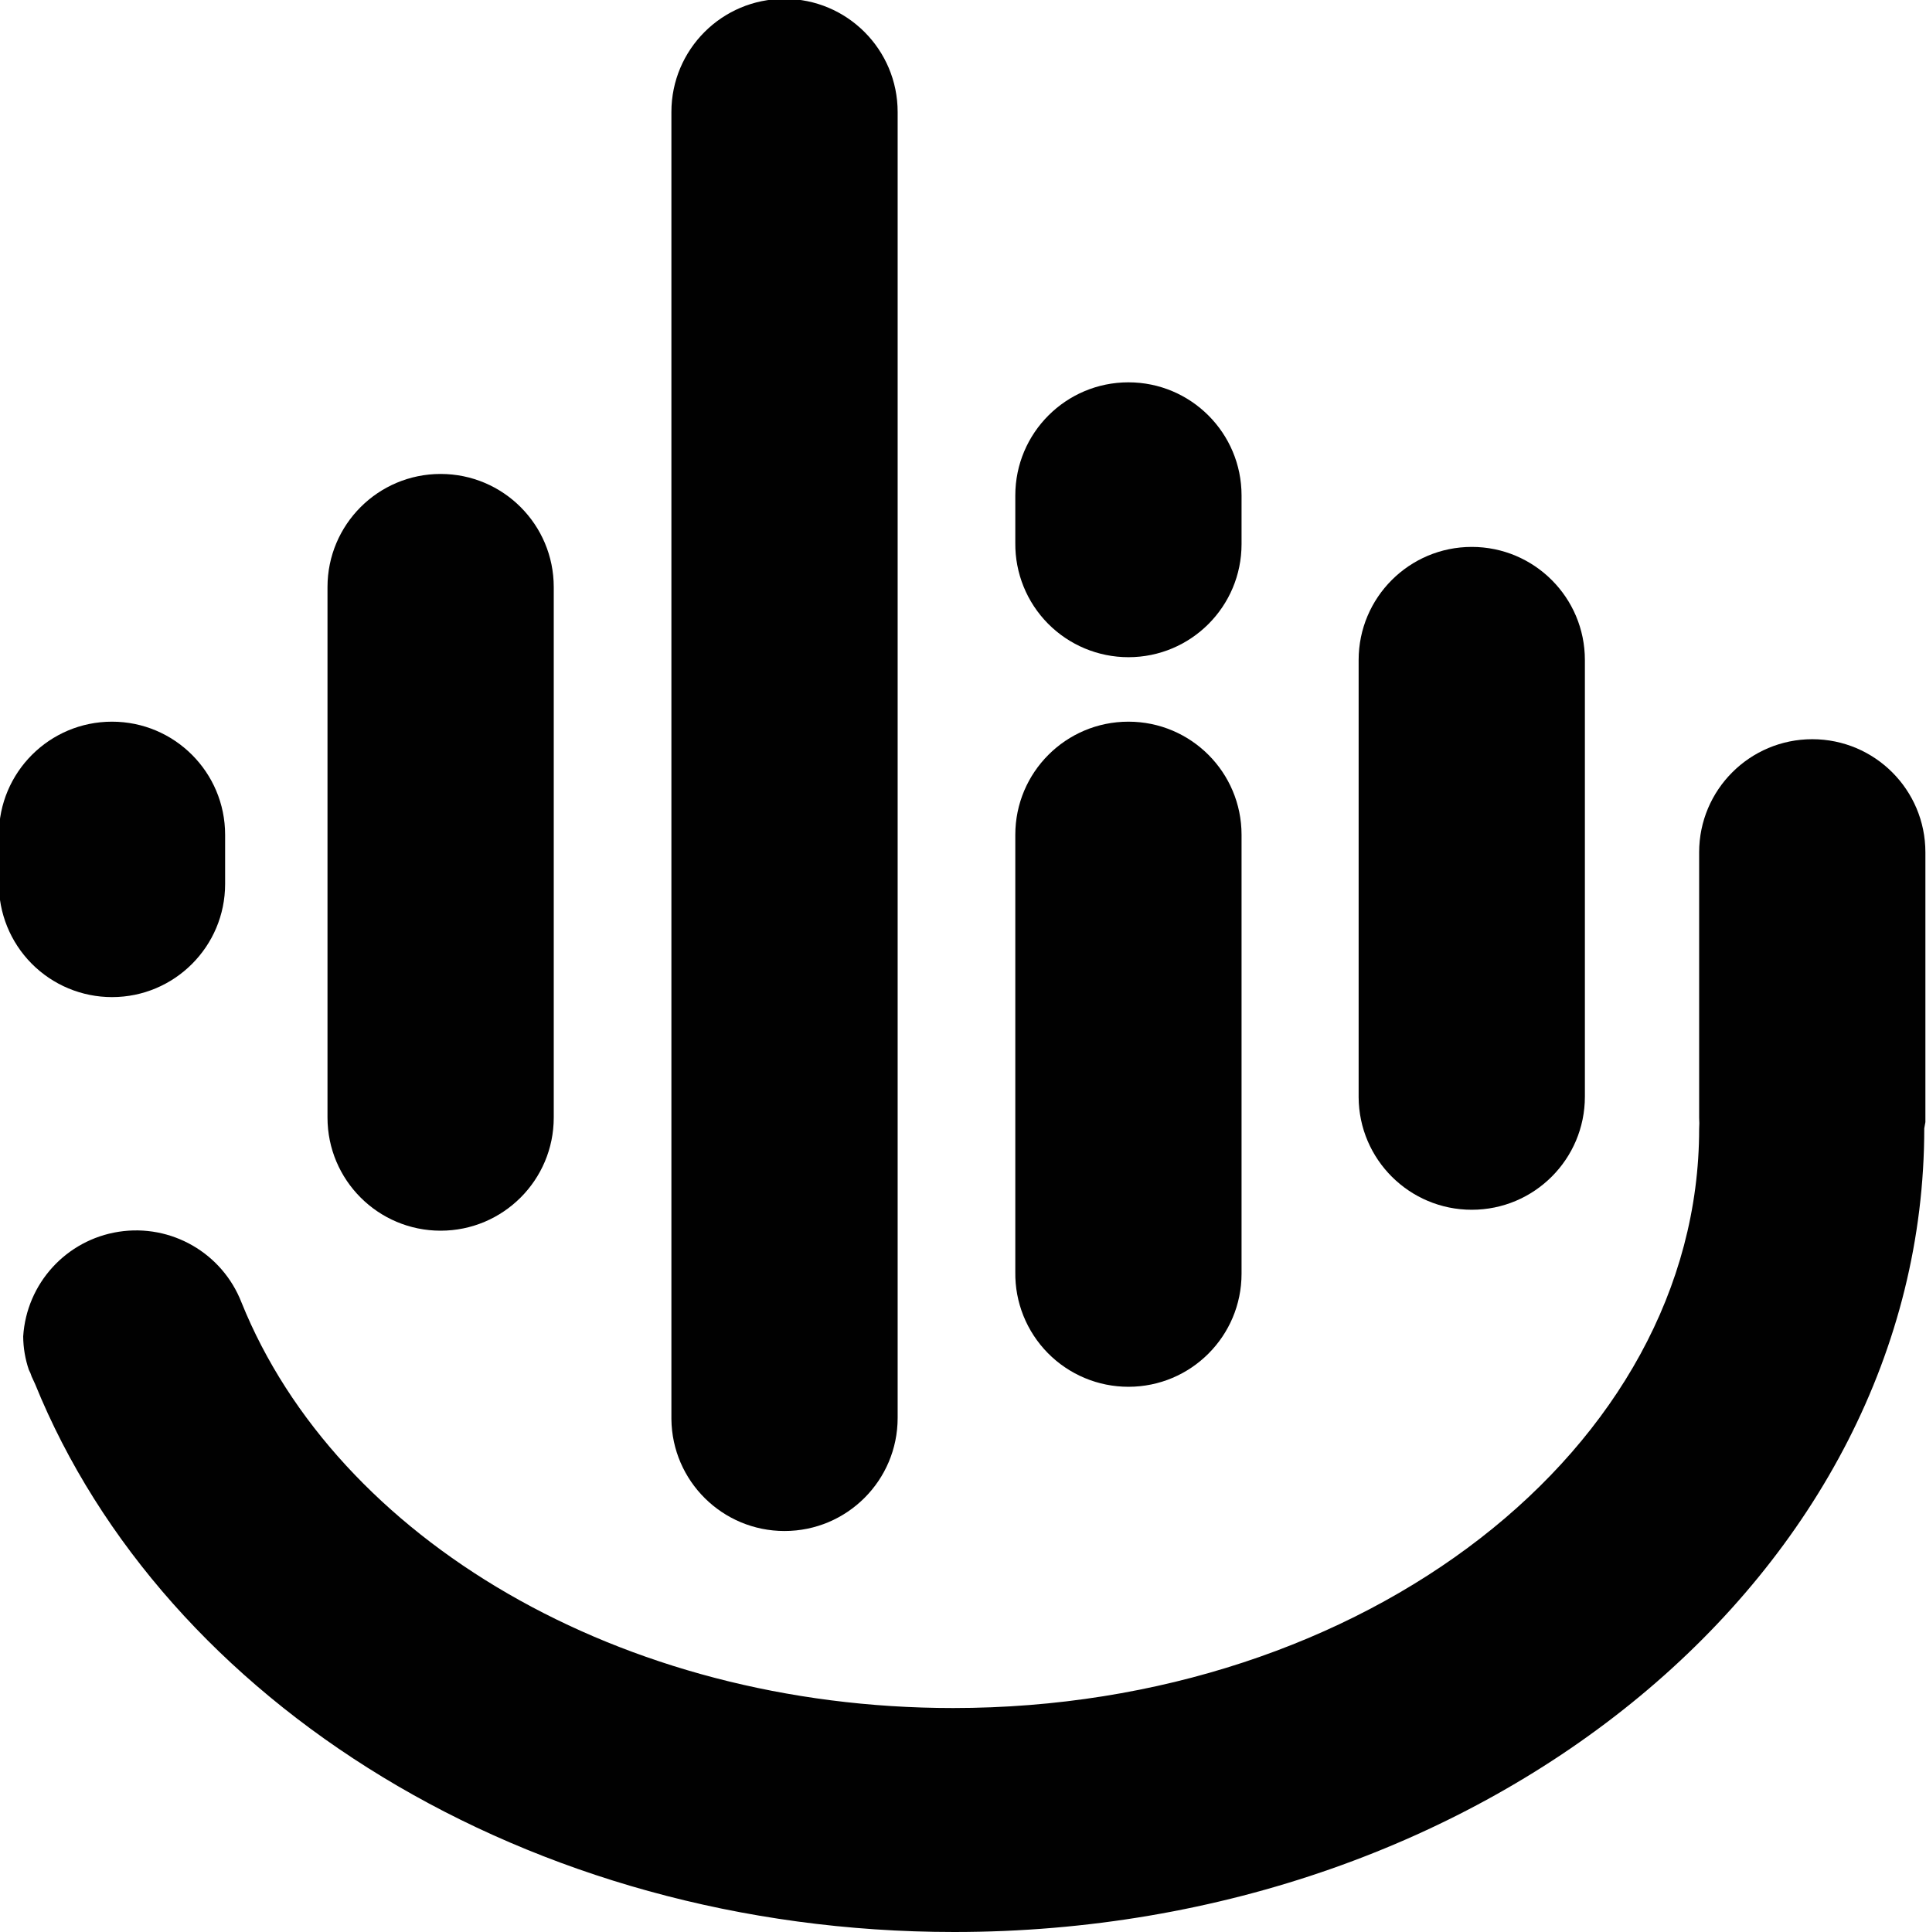
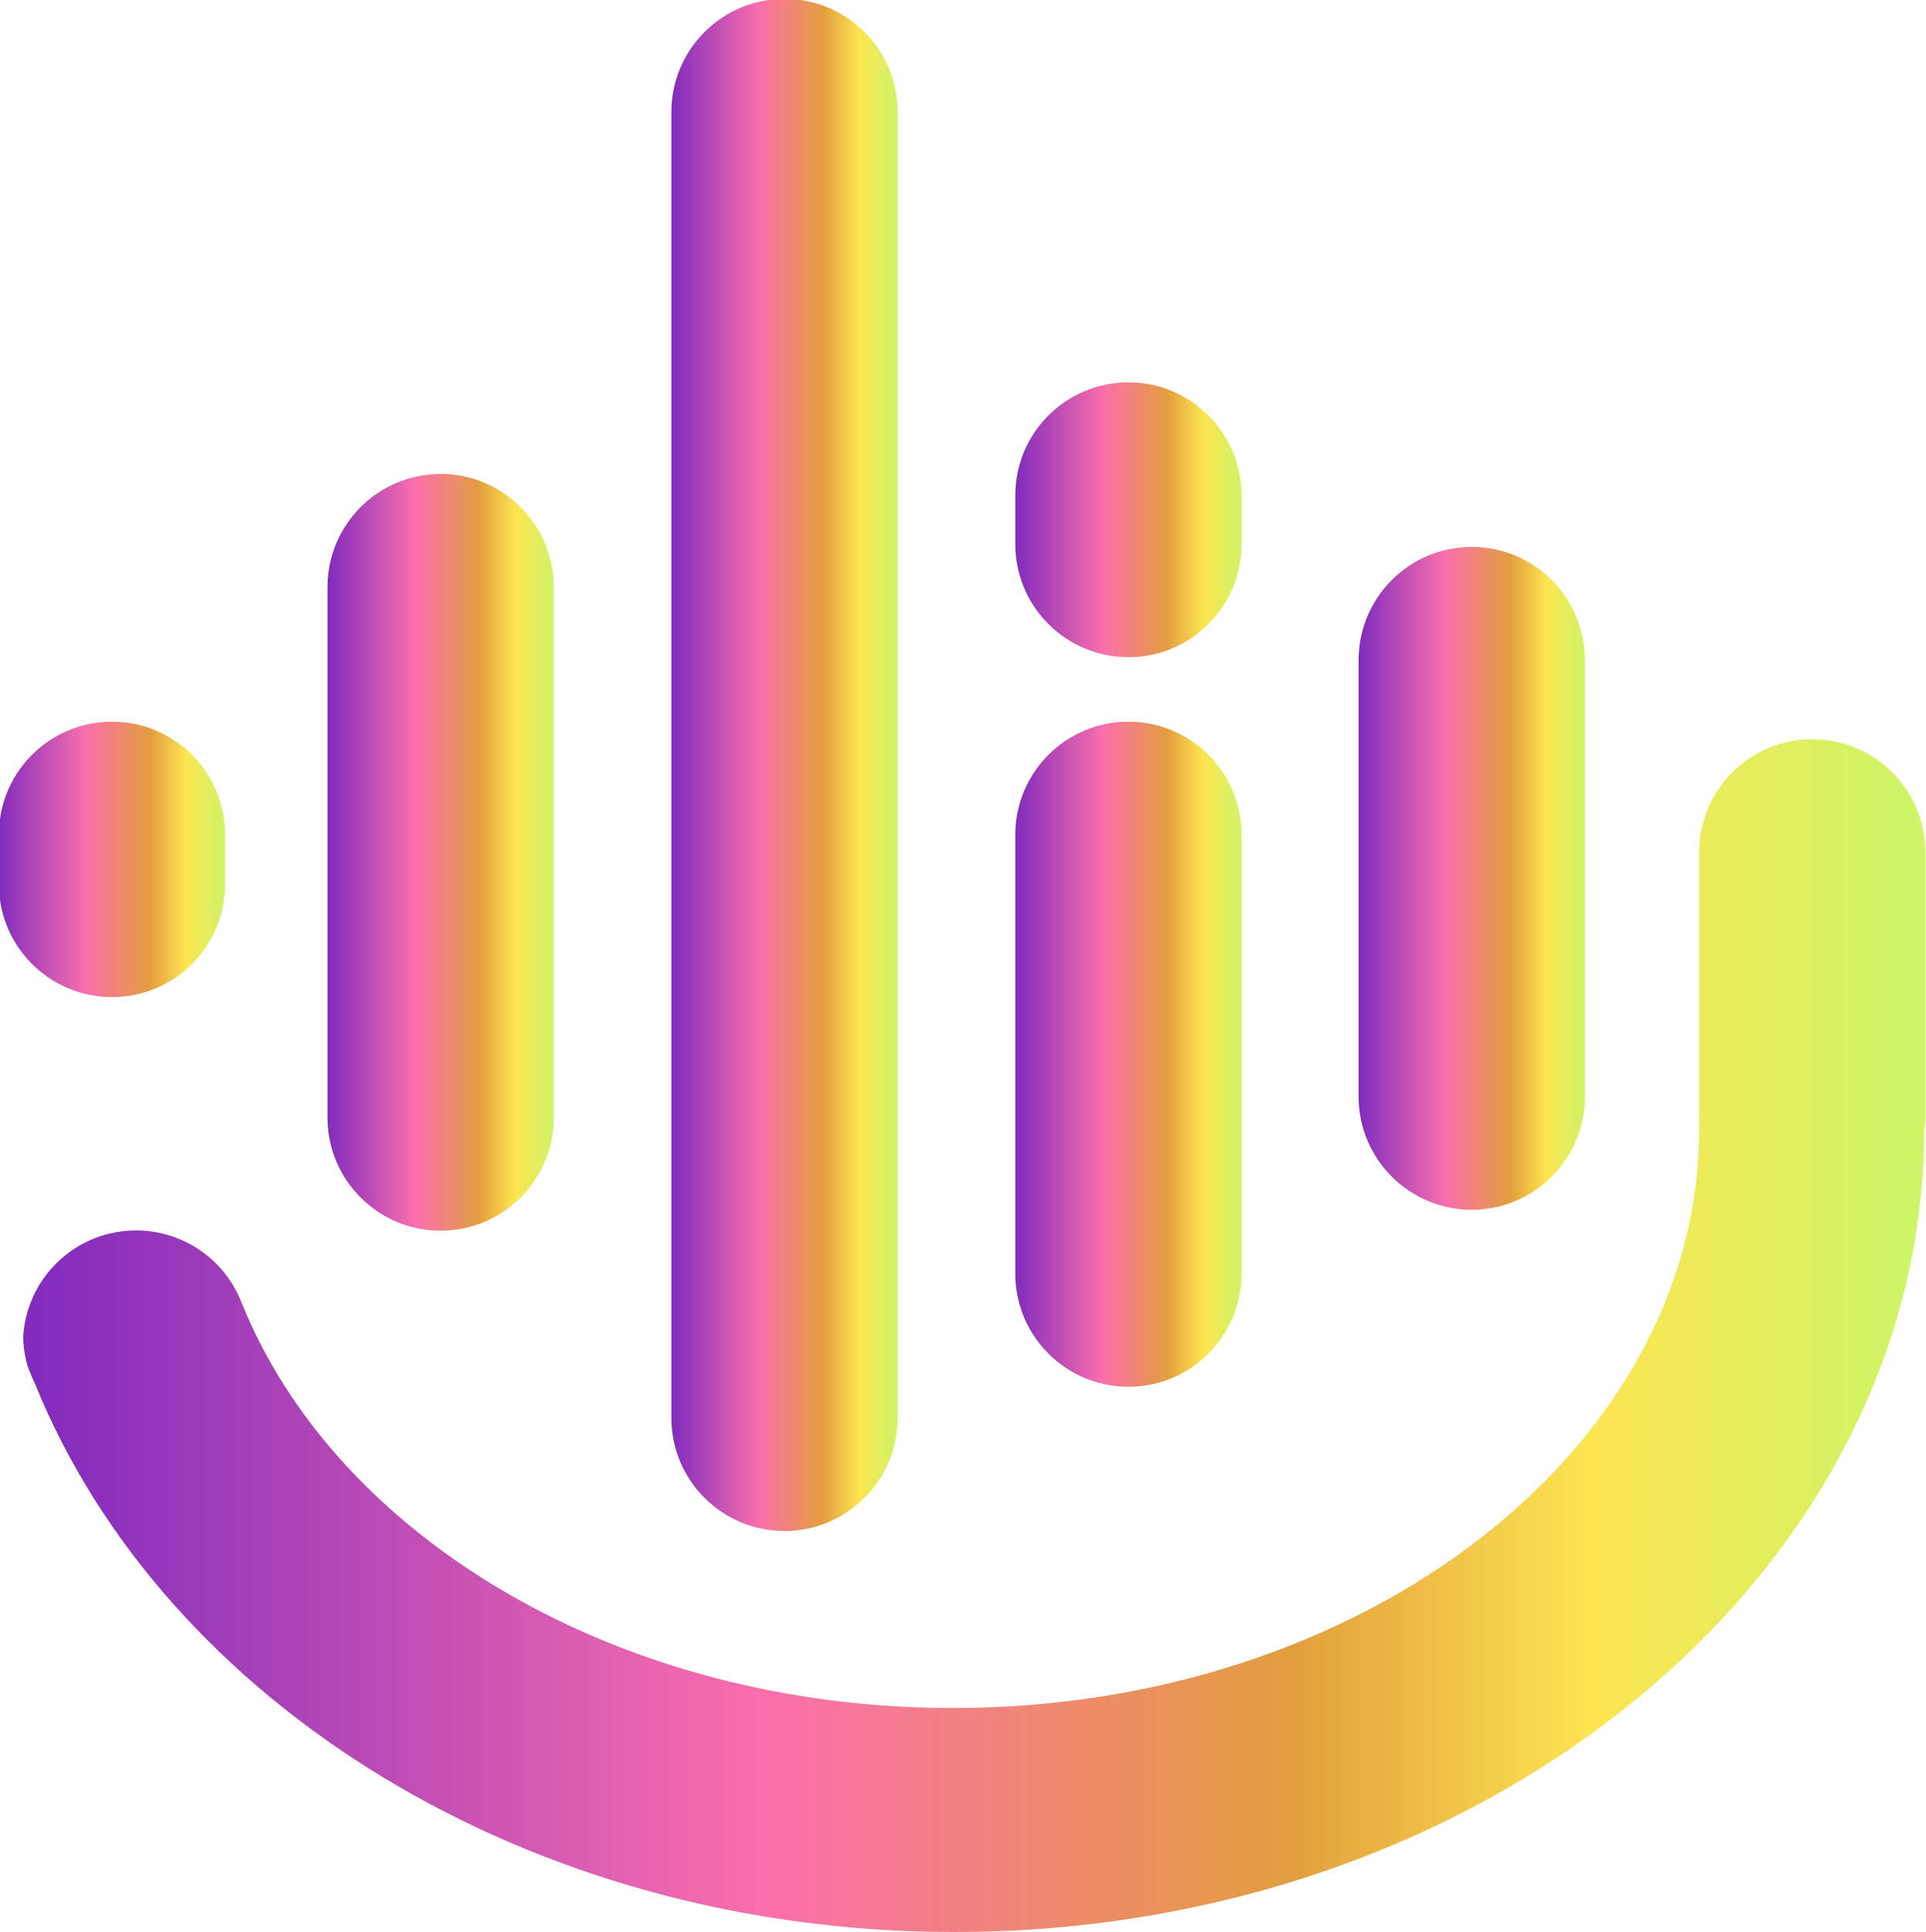
<svg xmlns="http://www.w3.org/2000/svg" id="Capa_1" data-name="Capa 1" width="34.05" height="34.16" viewBox="0 0 34.05 34.16">
-   <path d="M11.69,26a2,2,0,0,0,2-2V14.62a2,2,0,1,0-4,0V24A2,2,0,0,0,11.69,26Z" transform="translate(-3.9 -4.24)" fill="#010101" />
-   <path d="M17.77,31.31a2,2,0,0,0,2-2V6.22a2,2,0,0,0-4,0V29.33A2,2,0,0,0,17.77,31.31Z" transform="translate(-3.9 -4.24)" fill="#010101" />
-   <path d="M29.92,25.63a2,2,0,0,0,2-2V15.91a2,2,0,1,0-4,0v7.73A2,2,0,0,0,29.92,25.63Z" transform="translate(-3.9 -4.24)" fill="#010101" />
-   <path d="M23.85,28.76a2,2,0,0,0,2-2V19a2,2,0,0,0-4,0v7.73A2,2,0,0,0,23.85,28.76Z" transform="translate(-3.9 -4.24)" fill="#010101" />
-   <path d="M5.88,21.87a2,2,0,0,0,2-2V19a2,2,0,0,0-4,0v.85A2,2,0,0,0,5.88,21.87Z" transform="translate(-3.9 -4.24)" fill="#010101" />
-   <path d="M23.85,15.86a2,2,0,0,0,2-2V13a2,2,0,1,0-4,0v.84A2,2,0,0,0,23.85,15.86Z" transform="translate(-3.9 -4.24)" fill="#010101" />
-   <path d="M37.94,24.08V19.31a2,2,0,0,0-4,0V24h0a1.5,1.5,0,0,1,0,.2c0,5.65-5.92,10.24-13.19,10.24-5.89,0-10.9-3-12.58-7.17a2,2,0,0,0-3.86.6,1.87,1.87,0,0,0,.1.59h0a.61.61,0,0,1,.05.12l.06.13c2.28,5.62,8.7,9.69,16.25,9.69,9.46,0,17.15-6.38,17.15-14.21Z" transform="translate(-3.9 -4.24)" fill="#010101" />
+   <defs>
+     <linearGradient id="gradientFill" x1="0%" y1="50%" x2="100%" y2="50%">
+       <stop offset="0%" stop-color="rgba(130,43,190,1)" />
+       <stop offset="39%" stop-color="rgba(251,111,172,1)" />
+       <stop offset="67%" stop-color="rgba(227,158,61,1)" />
+       <stop offset="83%" stop-color="rgba(253,229,81,1)" />
+       <stop offset="100%" stop-color="rgba(205,245,103,1)" />
+     </linearGradient>
+   </defs>
+   <path d="M11.69,26a2,2,0,0,0,2-2V14.62a2,2,0,1,0-4,0V24A2,2,0,0,0,11.69,26Z" transform="translate(-3.9 -4.24)" fill="url(#gradientFill)" />
+   <path d="M17.77,31.31a2,2,0,0,0,2-2V6.22a2,2,0,0,0-4,0V29.33A2,2,0,0,0,17.77,31.31Z" transform="translate(-3.9 -4.24)" fill="url(#gradientFill)" />
+   <path d="M29.92,25.63a2,2,0,0,0,2-2V15.91a2,2,0,1,0-4,0v7.73A2,2,0,0,0,29.92,25.63Z" transform="translate(-3.9 -4.24)" fill="url(#gradientFill)" />
+   <path d="M23.85,28.76a2,2,0,0,0,2-2V19a2,2,0,0,0-4,0v7.73A2,2,0,0,0,23.85,28.76Z" transform="translate(-3.9 -4.24)" fill="url(#gradientFill)" />
+   <path d="M5.88,21.87a2,2,0,0,0,2-2V19a2,2,0,0,0-4,0v.85A2,2,0,0,0,5.88,21.87Z" transform="translate(-3.9 -4.24)" fill="url(#gradientFill)" />
+   <path d="M23.85,15.86a2,2,0,0,0,2-2V13a2,2,0,1,0-4,0v.84A2,2,0,0,0,23.85,15.86Z" transform="translate(-3.9 -4.24)" fill="url(#gradientFill)" />
+   <path d="M37.94,24.08V19.31a2,2,0,0,0-4,0V24h0a1.5,1.5,0,0,1,0,.2c0,5.65-5.92,10.24-13.19,10.24-5.89,0-10.9-3-12.58-7.17a2,2,0,0,0-3.86.6,1.87,1.87,0,0,0,.1.59h0a.61.61,0,0,1,.05.12l.06.13c2.28,5.62,8.7,9.69,16.25,9.69,9.46,0,17.15-6.38,17.15-14.21Z" transform="translate(-3.9 -4.24)" fill="url(#gradientFill)" />
</svg>
